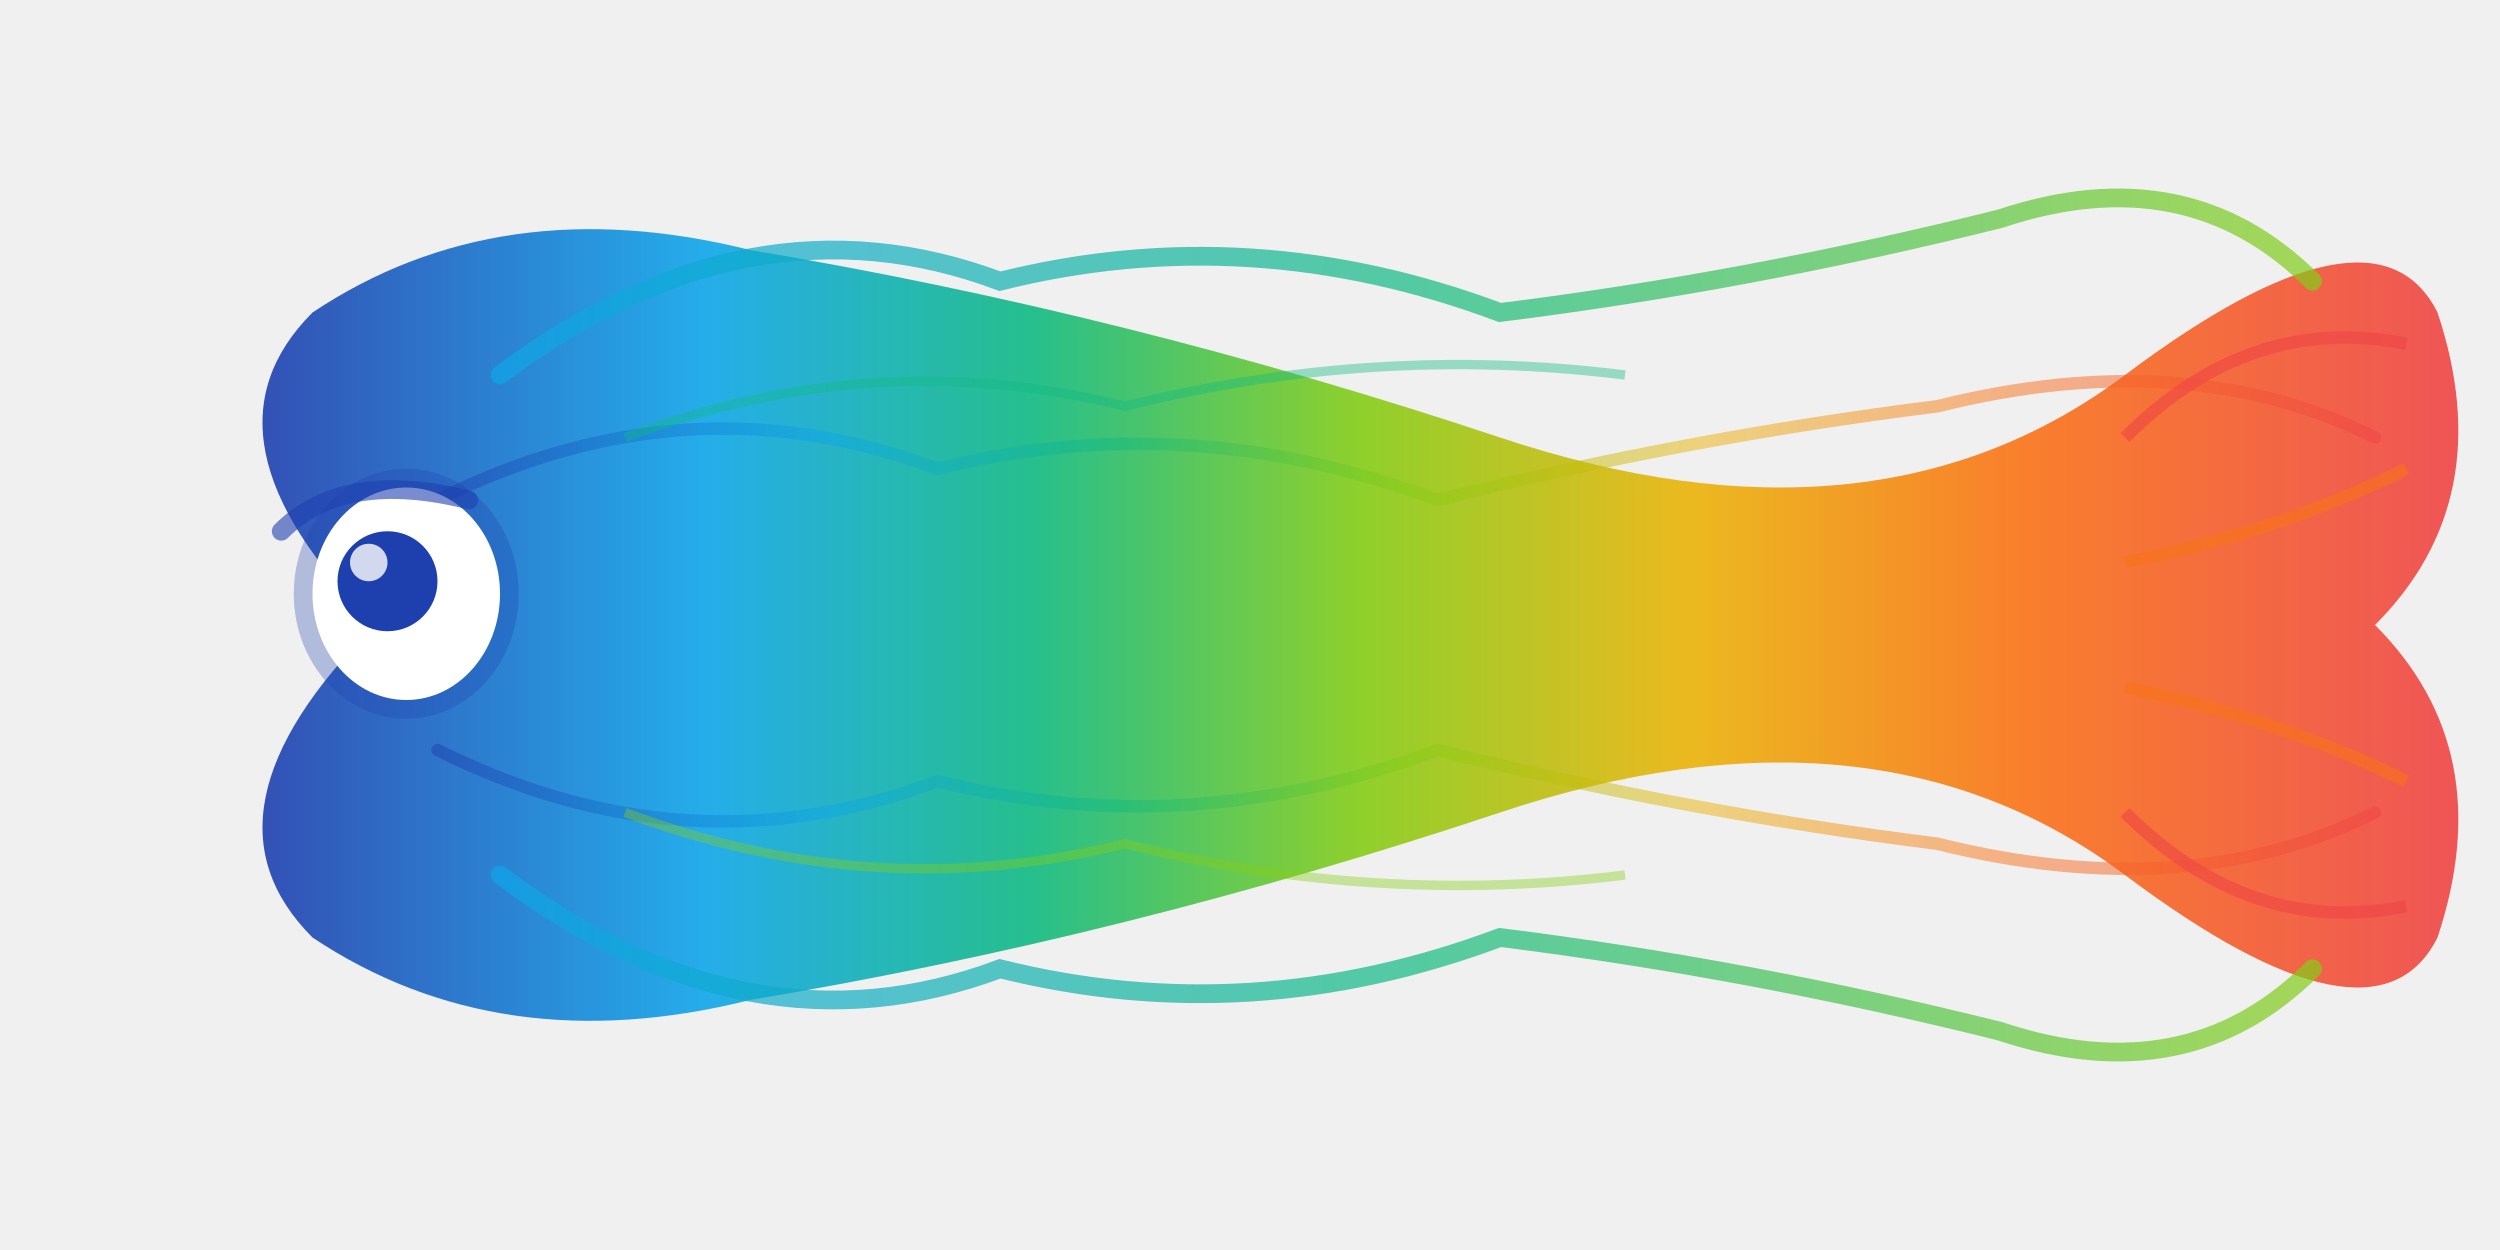
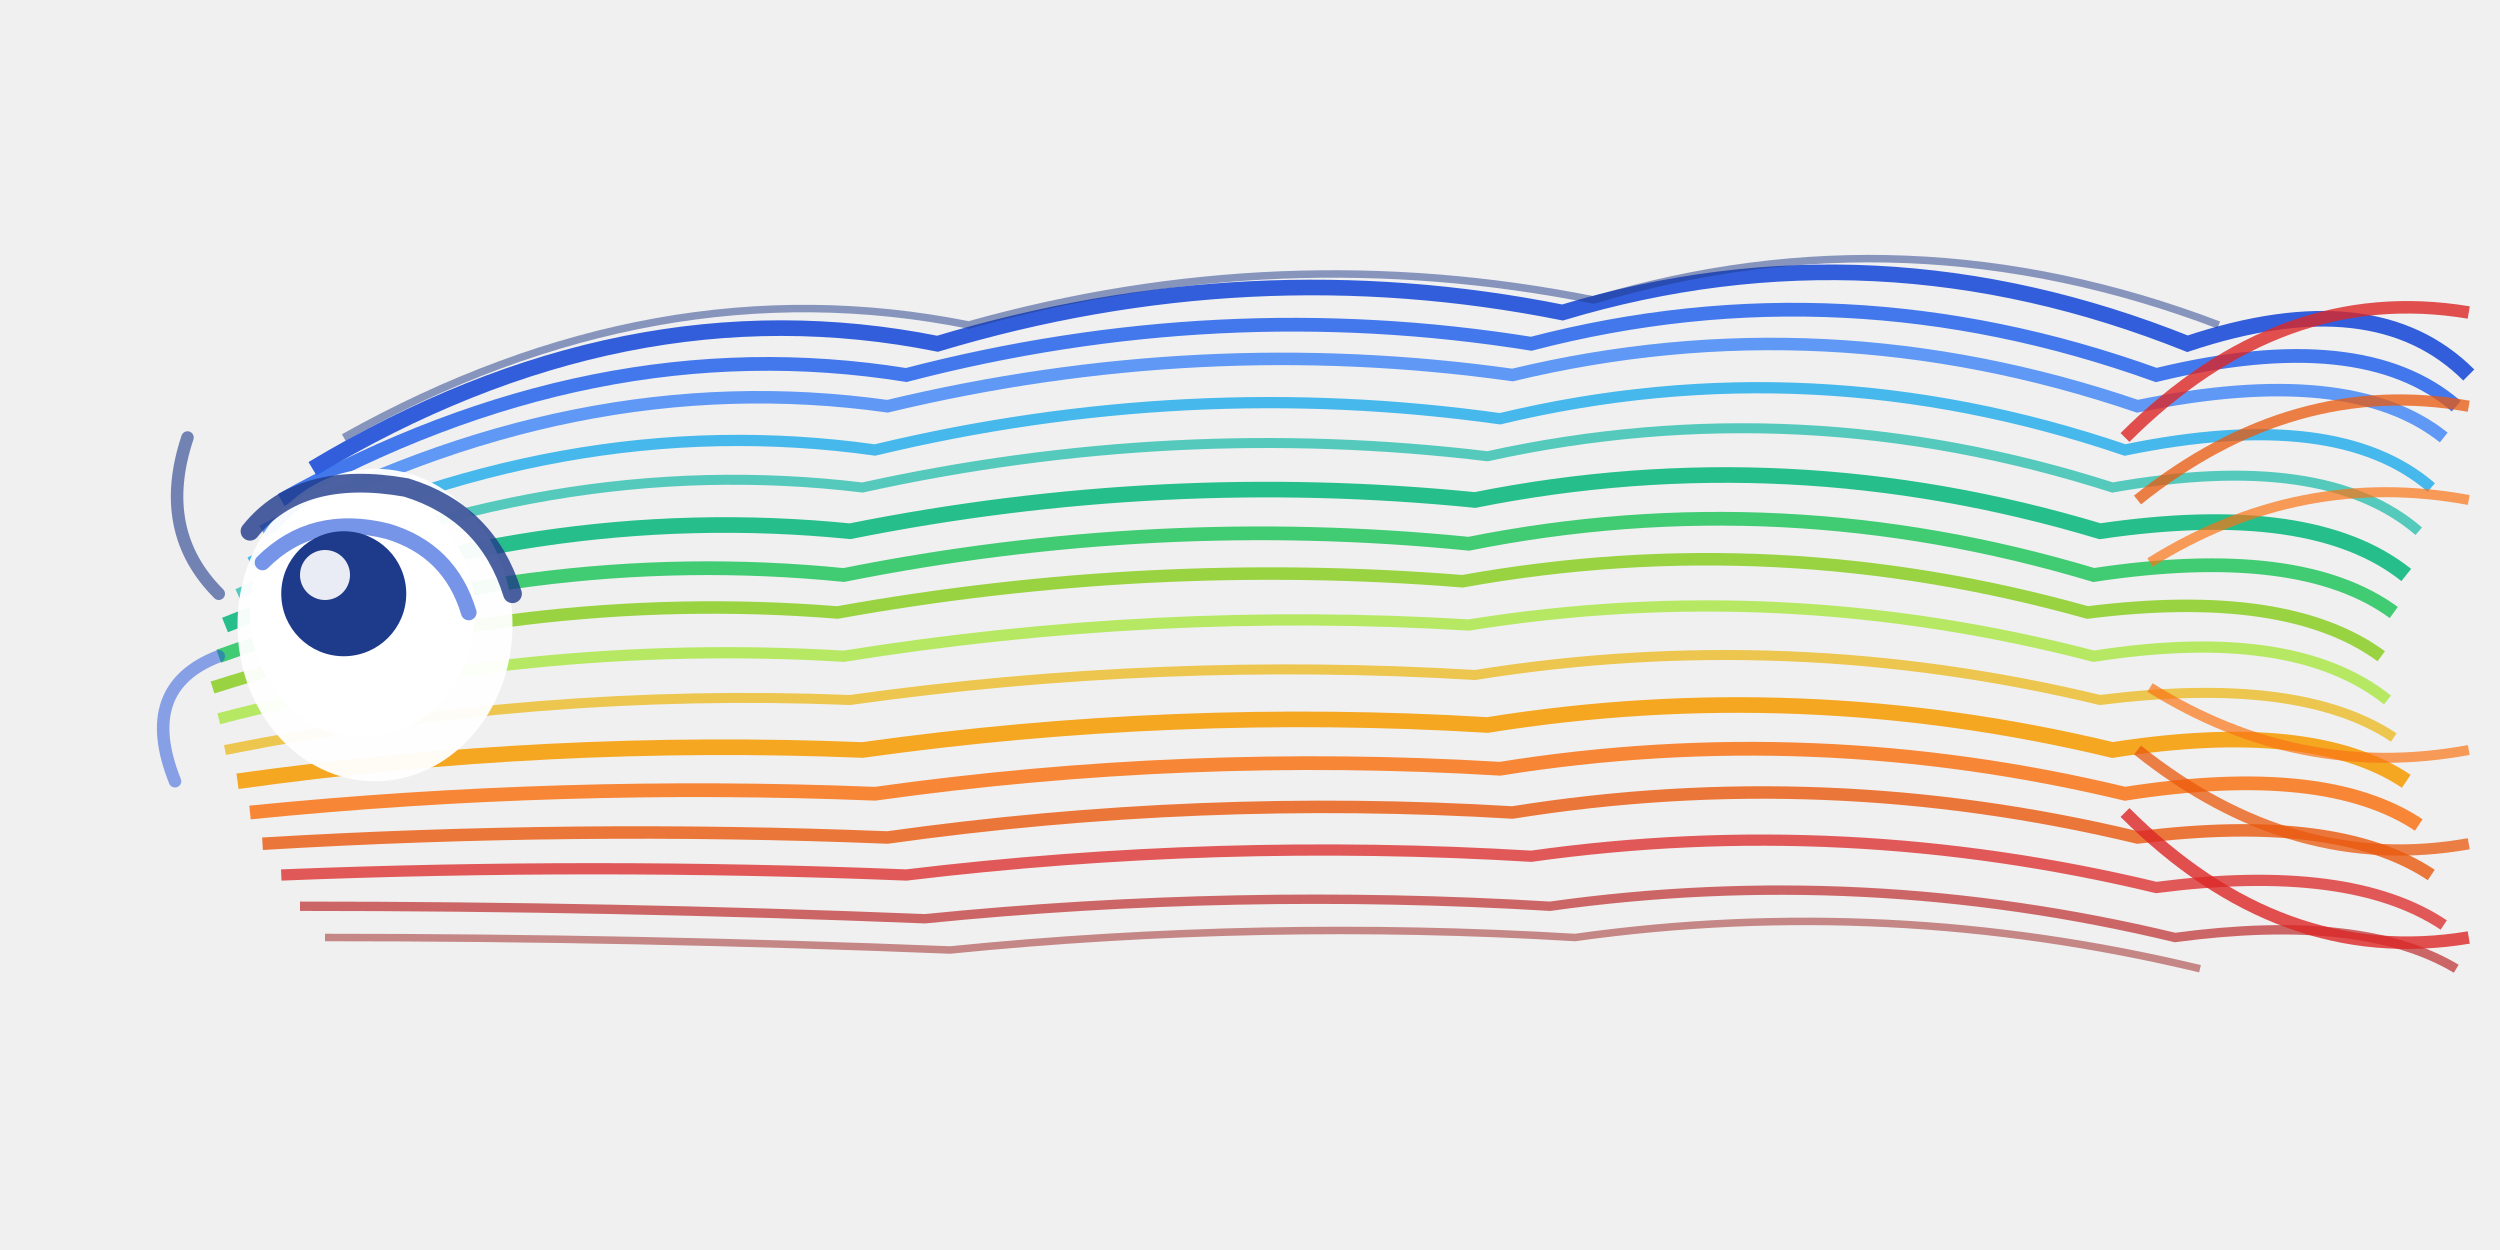
<svg xmlns="http://www.w3.org/2000/svg" viewBox="0 0 400 200" width="400" height="200">
  <defs>
-     <linearGradient id="rainbowGradient" x1="0%" y1="50%" x2="100%" y2="50%">
-       <stop offset="0%" stop-color="#1e40af" />
-       <stop offset="20%" stop-color="#0ea5e9" />
-       <stop offset="35%" stop-color="#10b981" />
+     <linearGradient id="rainbow" x1="0%" y1="50%" x2="100%" y2="50%">
+       <stop offset="0%" stop-color="#1e3a8a" />
+       <stop offset="15%" stop-color="#1d4ed8" />
+       <stop offset="30%" stop-color="#0ea5e9" />
+       <stop offset="45%" stop-color="#10b981" />
+       <stop offset="55%" stop-color="#84cc16" />
+       <stop offset="70%" stop-color="#eab308" />
+       <stop offset="85%" stop-color="#f97316" />
+       <stop offset="100%" stop-color="#dc2626" />
+     </linearGradient>
+     <linearGradient id="blueGreen" x1="0%" y1="50%" x2="100%" y2="50%">
+       <stop offset="0%" stop-color="#1d4ed8" />
+       <stop offset="50%" stop-color="#0ea5e9" />
+       <stop offset="100%" stop-color="#10b981" />
+     </linearGradient>
+     <linearGradient id="greenYellow" x1="0%" y1="50%" x2="100%" y2="50%">
+       <stop offset="0%" stop-color="#10b981" />
      <stop offset="50%" stop-color="#84cc16" />
-       <stop offset="65%" stop-color="#eab308" />
-       <stop offset="80%" stop-color="#f97316" />
-       <stop offset="100%" stop-color="#ef4444" />
+       <stop offset="100%" stop-color="#eab308" />
    </linearGradient>
-     <linearGradient id="upperFinGradient" x1="0%" y1="0%" x2="100%" y2="0%">
-       <stop offset="0%" stop-color="#0ea5e9" />
-       <stop offset="50%" stop-color="#10b981" />
-       <stop offset="100%" stop-color="#84cc16" />
-     </linearGradient>
-     <linearGradient id="lowerFinGradient" x1="0%" y1="0%" x2="100%" y2="0%">
-       <stop offset="0%" stop-color="#0ea5e9" />
-       <stop offset="50%" stop-color="#10b981" />
-       <stop offset="100%" stop-color="#84cc16" />
-     </linearGradient>
-     <linearGradient id="tailGradient" x1="0%" y1="50%" x2="100%" y2="50%">
-       <stop offset="0%" stop-color="#f97316" />
-       <stop offset="100%" stop-color="#ef4444" />
-     </linearGradient>
-     <linearGradient id="headGradient" x1="0%" y1="50%" x2="100%" y2="50%">
-       <stop offset="0%" stop-color="#1e40af" />
-       <stop offset="100%" stop-color="#0ea5e9" />
+     <linearGradient id="yellowRed" x1="0%" y1="50%" x2="100%" y2="50%">
+       <stop offset="0%" stop-color="#eab308" />
+       <stop offset="50%" stop-color="#f97316" />
+       <stop offset="100%" stop-color="#dc2626" />
    </linearGradient>
  </defs>
-   <path d="M60,100            Q30,70 50,50            Q80,30 120,40            Q180,50 240,70            Q300,90 340,60            Q380,30 390,50            Q400,80 380,100            Q400,120 390,150            Q380,170 340,140            Q300,110 240,130            Q180,150 120,160            Q80,170 50,150            Q30,130 60,100 Z" fill="url(#rainbowGradient)" opacity="0.9" />
-   <path d="M80,60            Q120,30 160,45            Q200,35 240,50            Q280,45 320,35            Q350,25 370,45" fill="none" stroke="url(#upperFinGradient)" stroke-width="3" stroke-linecap="round" opacity="0.7" />
-   <path d="M70,80            Q110,60 150,75            Q190,65 230,80            Q270,70 310,65            Q350,55 380,70" fill="none" stroke="url(#rainbowGradient)" stroke-width="2" stroke-linecap="round" opacity="0.5" />
-   <path d="M70,120            Q110,140 150,125            Q190,135 230,120            Q270,130 310,135            Q350,145 380,130" fill="none" stroke="url(#rainbowGradient)" stroke-width="2" stroke-linecap="round" opacity="0.5" />
-   <path d="M80,140            Q120,170 160,155            Q200,165 240,150            Q280,155 320,165            Q350,175 370,155" fill="none" stroke="url(#lowerFinGradient)" stroke-width="3" stroke-linecap="round" opacity="0.7" />
-   <ellipse cx="65" cy="95" rx="18" ry="20" fill="#1e40af" opacity="0.3" />
-   <ellipse cx="65" cy="95" rx="15" ry="17" fill="white" />
-   <circle cx="62" cy="93" r="8" fill="#1e40af" />
-   <circle cx="59" cy="90" r="3" fill="white" opacity="0.8" />
-   <path d="M45,85 Q55,75 75,80" fill="none" stroke="#1e40af" stroke-width="3" stroke-linecap="round" opacity="0.6" />
-   <path d="M340,70 Q360,50 385,55" fill="none" stroke="#ef4444" stroke-width="2" opacity="0.6" />
-   <path d="M340,90 Q365,85 385,75" fill="none" stroke="#f97316" stroke-width="2" opacity="0.6" />
-   <path d="M340,110 Q365,115 385,125" fill="none" stroke="#f97316" stroke-width="2" opacity="0.6" />
-   <path d="M340,130 Q360,150 385,145" fill="none" stroke="#ef4444" stroke-width="2" opacity="0.6" />
-   <path d="M100,70 Q140,55 180,65 Q220,55 260,60" fill="none" stroke="#10b981" stroke-width="1.5" opacity="0.4" />
-   <path d="M100,130 Q140,145 180,135 Q220,145 260,140" fill="none" stroke="#84cc16" stroke-width="1.5" opacity="0.4" />
+   <path d="M50,75 Q100,45 150,55 Q200,40 250,50 Q300,35 350,55 Q380,45 395,60" fill="none" stroke="#1d4ed8" stroke-width="2.5" opacity="0.9" />
+   <path d="M45,80 Q95,52 145,60 Q195,47 245,55 Q295,42 345,60 Q378,52 393,65" fill="none" stroke="#2563eb" stroke-width="2.2" opacity="0.85" />
+   <path d="M42,85 Q92,58 142,65 Q192,53 242,60 Q292,48 342,65 Q376,58 391,70" fill="none" stroke="#3b82f6" stroke-width="2" opacity="0.8" />
+   <path d="M40,90 Q90,65 140,72 Q190,60 240,67 Q290,55 340,72 Q374,65 389,78" fill="none" stroke="#0ea5e9" stroke-width="1.8" opacity="0.75" />
+   <path d="M38,95 Q88,72 138,78 Q188,67 238,73 Q288,62 338,78 Q372,72 387,85" fill="none" stroke="#14b8a6" stroke-width="1.6" opacity="0.7" />
+   <path d="M36,100 Q86,80 136,85 Q186,75 236,80 Q286,70 336,85 Q370,80 385,92" fill="none" stroke="#10b981" stroke-width="2.5" opacity="0.9" />
+   <path d="M35,105 Q85,87 135,92 Q185,82 235,87 Q285,77 335,92 Q368,87 383,98" fill="none" stroke="#22c55e" stroke-width="2.2" opacity="0.85" />
+   <path d="M34,110 Q84,94 134,98 Q184,89 234,93 Q284,84 334,98 Q366,94 381,105" fill="none" stroke="#84cc16" stroke-width="2" opacity="0.8" />
+   <path d="M35,115 Q85,102 135,105 Q185,97 235,100 Q285,92 335,105 Q367,100 382,112" fill="none" stroke="#a3e635" stroke-width="1.8" opacity="0.75" />
+   <path d="M36,120 Q86,110 136,112 Q186,105 236,108 Q286,100 336,112 Q368,108 383,118" fill="none" stroke="#eab308" stroke-width="1.6" opacity="0.7" />
+   <path d="M38,125 Q88,118 138,120 Q188,113 238,116 Q288,108 338,120 Q370,115 385,125" fill="none" stroke="#f59e0b" stroke-width="2.5" opacity="0.9" />
+   <path d="M40,130 Q90,125 140,127 Q190,120 240,123 Q290,115 340,127 Q372,122 387,132" fill="none" stroke="#f97316" stroke-width="2.2" opacity="0.85" />
+   <path d="M42,135 Q92,132 142,134 Q192,127 242,130 Q292,122 342,134 Q374,130 389,140" fill="none" stroke="#ea580c" stroke-width="2" opacity="0.8" />
+   <path d="M45,140 Q95,138 145,140 Q195,134 245,137 Q295,130 345,142 Q376,138 391,148" fill="none" stroke="#dc2626" stroke-width="1.8" opacity="0.75" />
+   <path d="M48,145 Q98,145 148,147 Q198,142 248,145 Q298,138 348,150 Q378,146 393,155" fill="none" stroke="#b91c1c" stroke-width="1.5" opacity="0.65" />
+   <path d="M55,70 Q105,42 155,52 Q205,38 255,48 Q305,33 355,52" fill="none" stroke="#1e3a8a" stroke-width="1.2" opacity="0.5" />
+   <path d="M52,150 Q102,150 152,152 Q202,147 252,150 Q302,143 352,155" fill="none" stroke="#991b1b" stroke-width="1.2" opacity="0.5" />
+   <path d="M340,70 Q365,45 395,50" fill="none" stroke="#dc2626" stroke-width="2" opacity="0.8" />
+   <path d="M342,80 Q367,60 395,65" fill="none" stroke="#ea580c" stroke-width="1.8" opacity="0.75" />
+   <path d="M344,90 Q368,75 395,80" fill="none" stroke="#f97316" stroke-width="1.6" opacity="0.7" />
+   <path d="M344,110 Q368,125 395,120" fill="none" stroke="#f97316" stroke-width="1.6" opacity="0.7" />
+   <path d="M342,120 Q367,140 395,135" fill="none" stroke="#ea580c" stroke-width="1.8" opacity="0.75" />
+   <path d="M340,130 Q365,155 395,150" fill="none" stroke="#dc2626" stroke-width="2" opacity="0.8" />
+   <ellipse cx="60" cy="100" rx="22" ry="25" fill="white" opacity="0.95" />
+   <ellipse cx="58" cy="98" rx="18" ry="20" fill="white" />
+   <path d="M40,85 Q48,75 65,78 Q78,82 82,95" fill="none" stroke="#1e3a8a" stroke-width="3" stroke-linecap="round" opacity="0.8" />
+   <path d="M42,90 Q50,82 62,85 Q72,88 75,98" fill="none" stroke="#1d4ed8" stroke-width="2.5" stroke-linecap="round" opacity="0.6" />
+   <circle cx="55" cy="95" r="10" fill="#1e3a8a" />
+   <circle cx="52" cy="92" r="4" fill="white" opacity="0.9" />
+   <path d="M35,95 Q25,85 30,70" fill="none" stroke="#1e3a8a" stroke-width="2" stroke-linecap="round" opacity="0.6" />
+   <path d="M35,105 Q22,110 28,125" fill="none" stroke="#1d4ed8" stroke-width="2" stroke-linecap="round" opacity="0.5" />
</svg>
